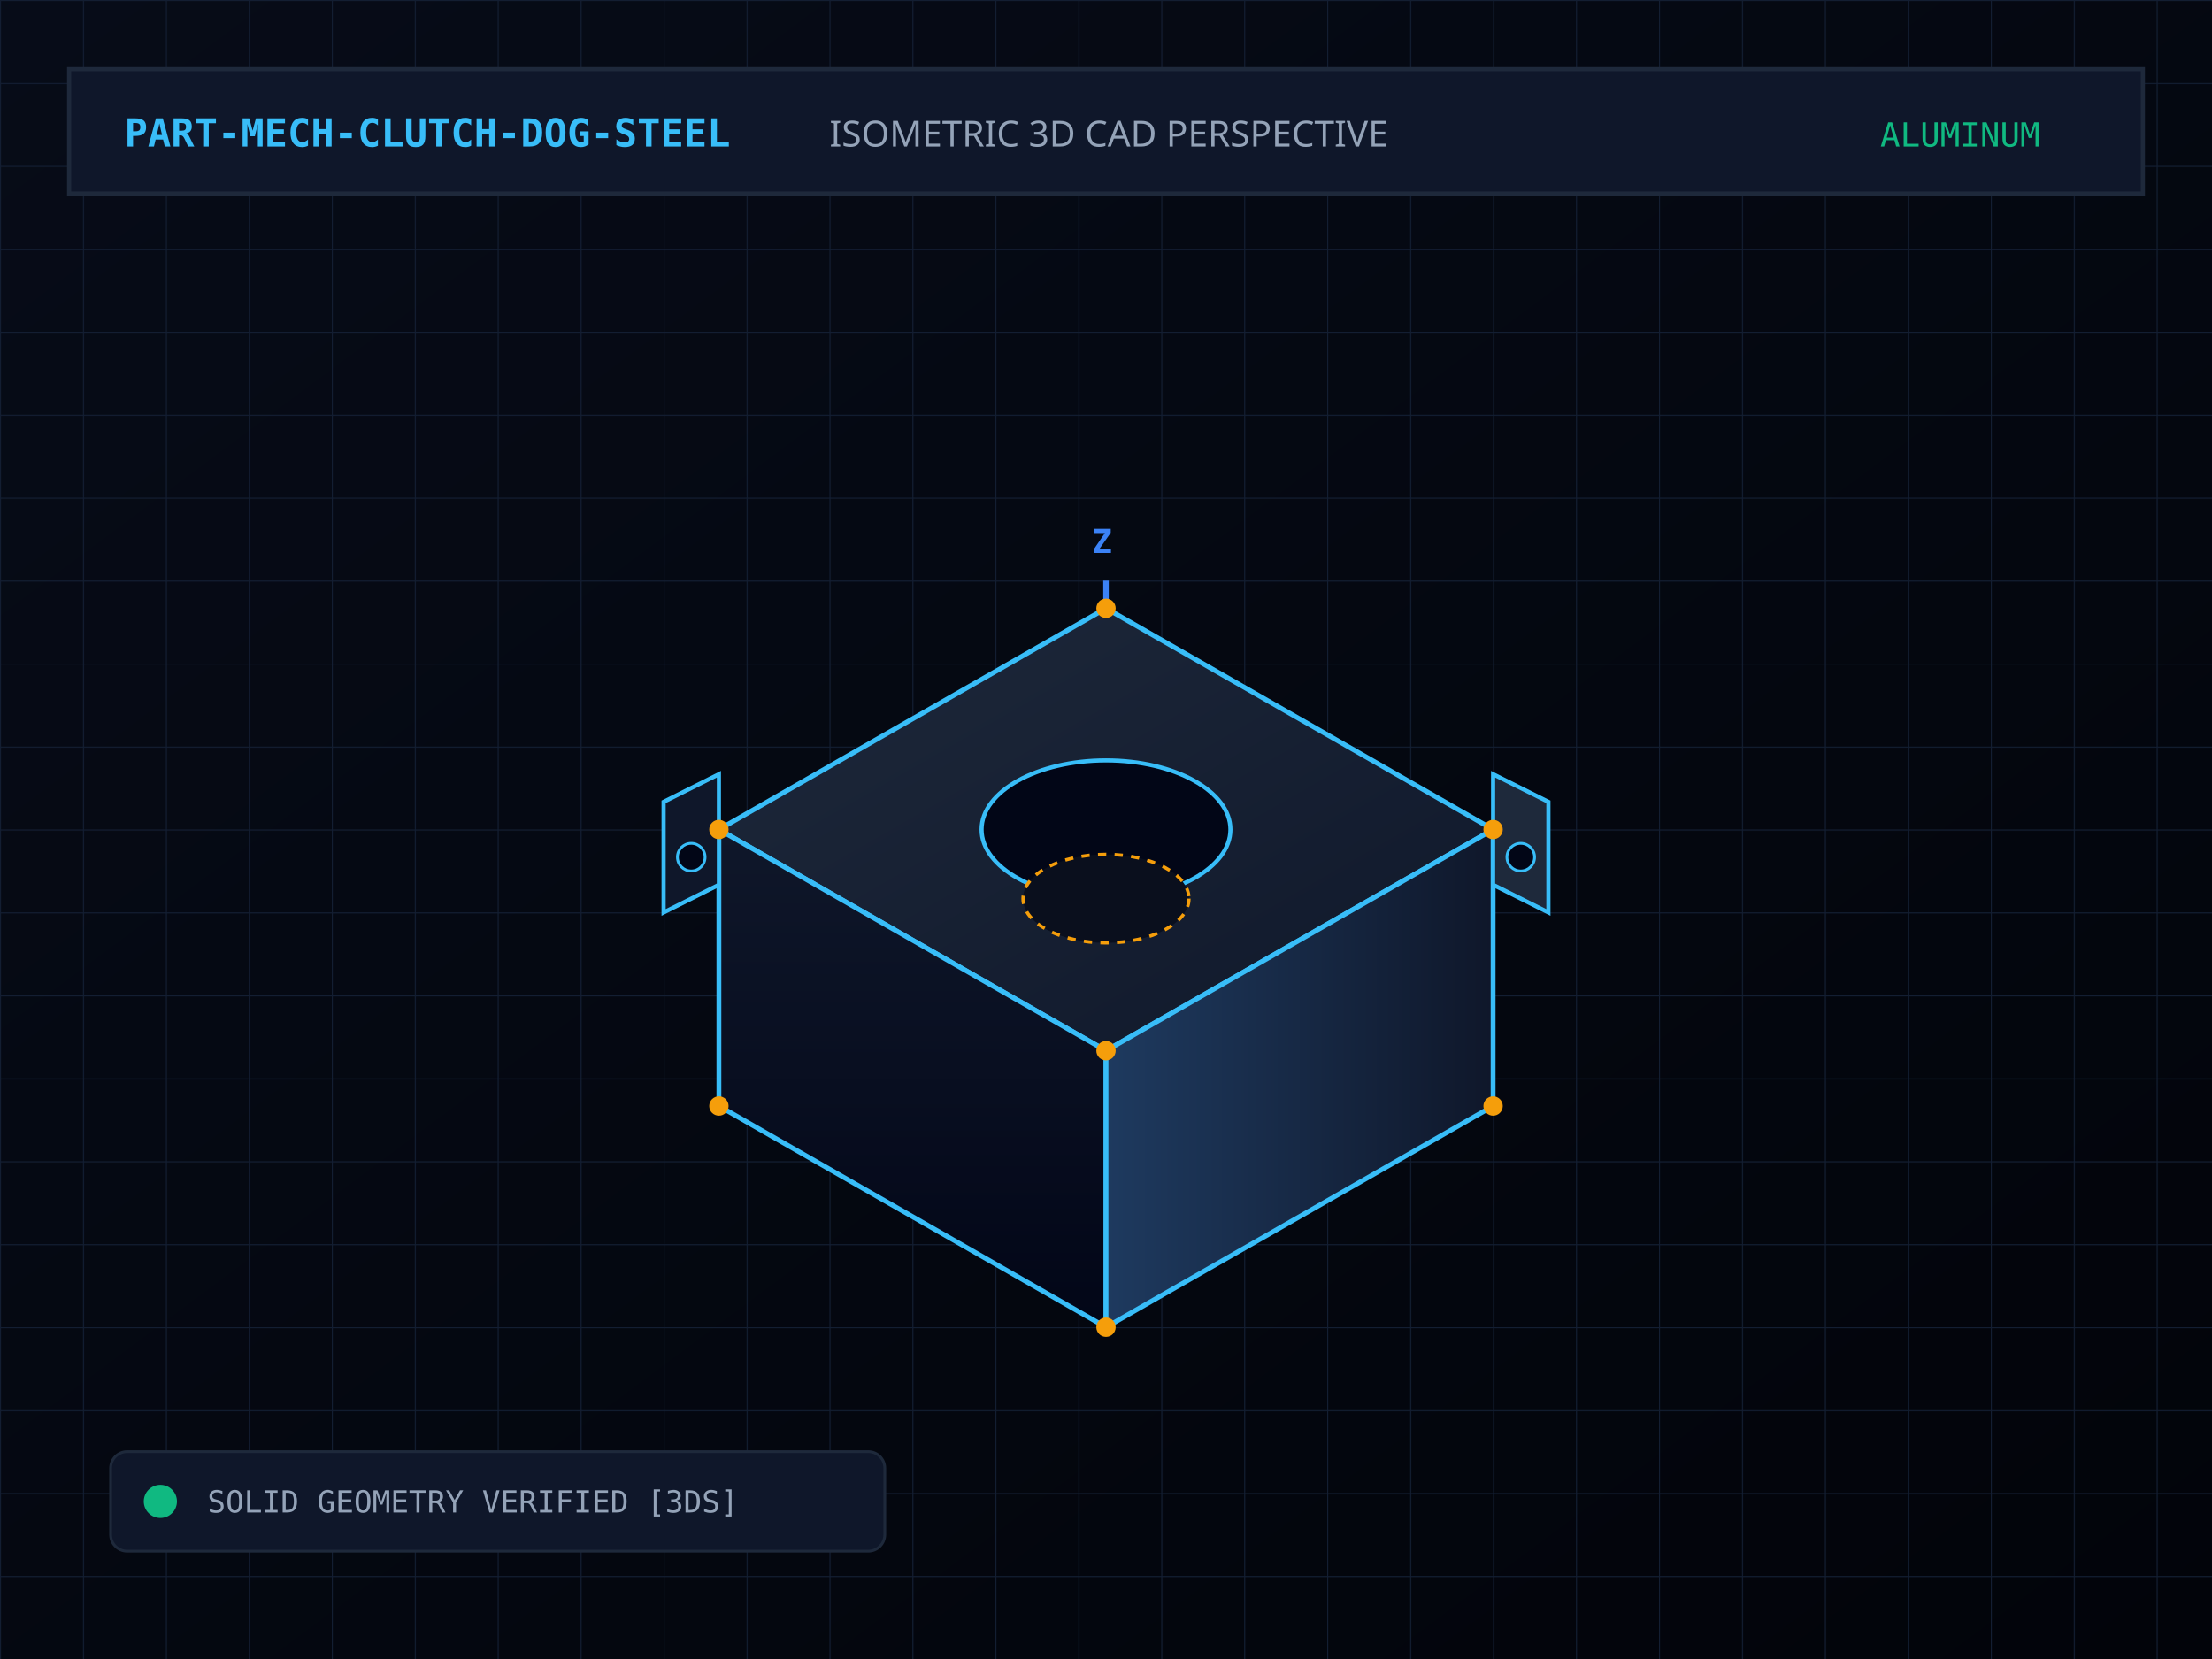
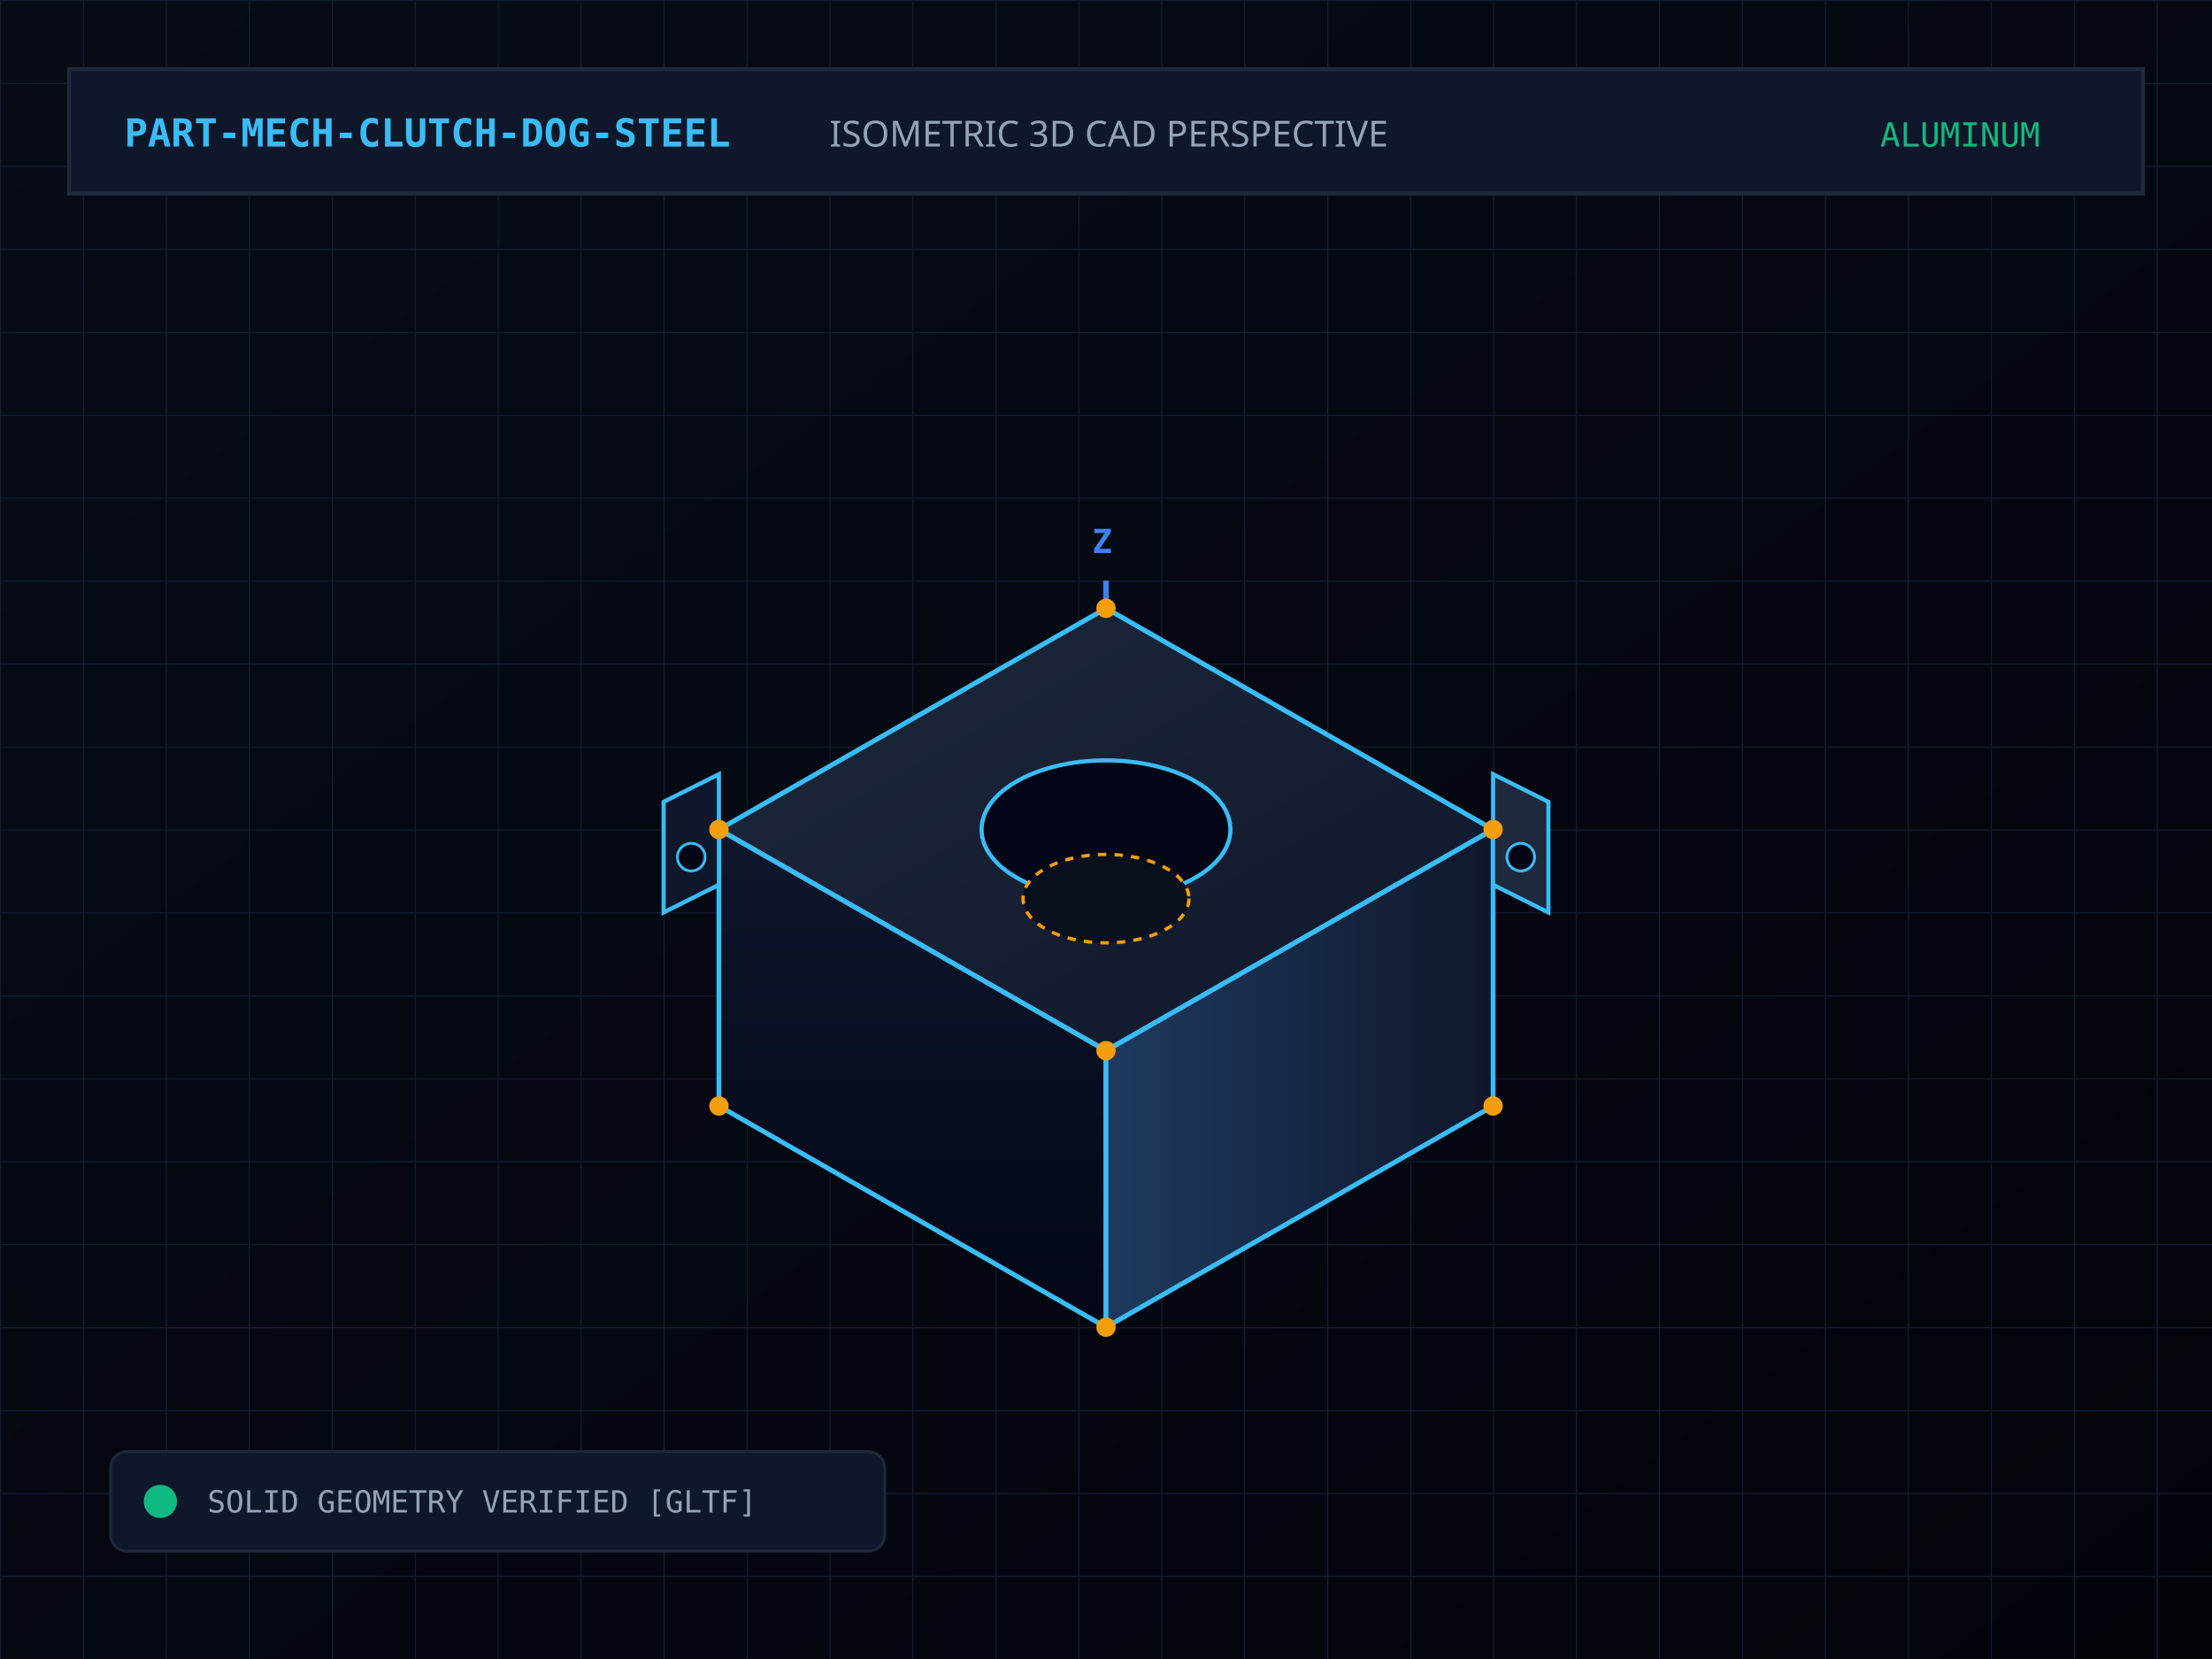
<svg xmlns="http://www.w3.org/2000/svg" viewBox="0 0 800 600" width="100%" height="100%">
  <defs>
    <linearGradient id="iso-bg" x1="0%" y1="0%" x2="100%" y2="100%">
      <stop offset="0%" stop-color="#070c18" />
      <stop offset="100%" stop-color="#02040a" />
    </linearGradient>
    <pattern id="iso-grid" width="30" height="30" patternUnits="userSpaceOnUse">
      <path d="M 30 0 L 0 0 0 30" fill="none" stroke="#131e32" stroke-width="0.75" />
    </pattern>
    <linearGradient id="face-top" x1="0%" y1="0%" x2="100%" y2="100%">
      <stop offset="0%" stop-color="#1e293b" />
      <stop offset="100%" stop-color="#0f172a" />
    </linearGradient>
    <linearGradient id="face-left" x1="0%" y1="0%" x2="0%" y2="100%">
      <stop offset="0%" stop-color="#0f172a" />
      <stop offset="100%" stop-color="#020617" />
    </linearGradient>
    <linearGradient id="face-right" x1="0%" y1="0%" x2="100%" y2="0%">
      <stop offset="0%" stop-color="#1e3a5f" />
      <stop offset="100%" stop-color="#0f172a" />
    </linearGradient>
  </defs>
  <rect width="100%" height="100%" fill="url(#iso-bg)" />
  <rect width="100%" height="100%" fill="url(#iso-grid)" />
  <rect x="25" y="25" width="750" height="45" fill="#0f172a" stroke="#1e293b" stroke-width="1.5" />
  <text x="45" y="53" font-family="monospace" font-size="14" font-weight="bold" fill="#38bdf8">PART-MECH-CLUTCH-DOG-STEEL</text>
  <text x="300" y="53" font-family="sans-serif" font-size="13" fill="#94a3b8">ISOMETRIC 3D CAD PERSPECTIVE</text>
  <text x="680" y="53" font-family="monospace" font-size="12" fill="#10b981">ALUMINUM</text>
  <g transform="translate(400, 310)">
    <line x1="0" y1="0" x2="-90" y2="52" stroke="#ef4444" stroke-width="2" />
    <text x="-105" y="60" font-family="monospace" font-size="12" font-weight="bold" fill="#ef4444">X</text>
    <line x1="0" y1="0" x2="90" y2="52" stroke="#10b981" stroke-width="2" />
    <text x="100" y="60" font-family="monospace" font-size="12" font-weight="bold" fill="#10b981">Y</text>
    <line x1="0" y1="0" x2="0" y2="-100" stroke="#3b82f6" stroke-width="2" />
    <text x="-5" y="-110" font-family="monospace" font-size="12" font-weight="bold" fill="#3b82f6">Z</text>
    <polygon points="0,-90 140,-10 0,70 -140,-10" fill="url(#face-top)" stroke="#38bdf8" stroke-width="1.75" />
    <polygon points="-140,-10 0,70 0,170 -140,90" fill="url(#face-left)" stroke="#38bdf8" stroke-width="1.75" />
    <polygon points="0,70 140,-10 140,90 0,170" fill="url(#face-right)" stroke="#38bdf8" stroke-width="1.75" />
    <ellipse cx="0" cy="-10" rx="45" ry="25" fill="#020617" stroke="#38bdf8" stroke-width="1.5" />
    <ellipse cx="0" cy="15" rx="30" ry="16" fill="#0a0f1d" stroke="#f59e0b" stroke-width="1.2" stroke-dasharray="3,3" />
    <polygon points="-160,-20 -140,-30 -140,10 -160,20" fill="#0f172a" stroke="#38bdf8" stroke-width="1.5" />
    <circle cx="-150" cy="0" r="5" fill="#020617" stroke="#38bdf8" stroke-width="1" />
    <polygon points="140,-30 160,-20 160,20 140,10" fill="#1e293b" stroke="#38bdf8" stroke-width="1.5" />
    <circle cx="150" cy="0" r="5" fill="#020617" stroke="#38bdf8" stroke-width="1" />
    <circle cx="0" cy="70" r="3.5" fill="#f59e0b" />
    <circle cx="-140" cy="-10" r="3.5" fill="#f59e0b" />
    <circle cx="140" cy="-10" r="3.5" fill="#f59e0b" />
    <circle cx="0" cy="-90" r="3.5" fill="#f59e0b" />
    <circle cx="0" cy="170" r="3.5" fill="#f59e0b" />
    <circle cx="-140" cy="90" r="3.5" fill="#f59e0b" />
    <circle cx="140" cy="90" r="3.5" fill="#f59e0b" />
  </g>
  <rect x="40" y="525" width="280" height="36" rx="6" fill="#0f172a" stroke="#1e293b" stroke-width="1" />
  <circle cx="58" cy="543" r="6" fill="#10b981" />
-   <text x="75" y="547" font-family="monospace" font-size="11" fill="#94a3b8">SOLID GEOMETRY VERIFIED [3DS]</text>
+   <text x="75" y="547" font-family="monospace" font-size="11" fill="#94a3b8">SOLID GEOMETRY VERIFIED [GLTF]</text>
</svg>
